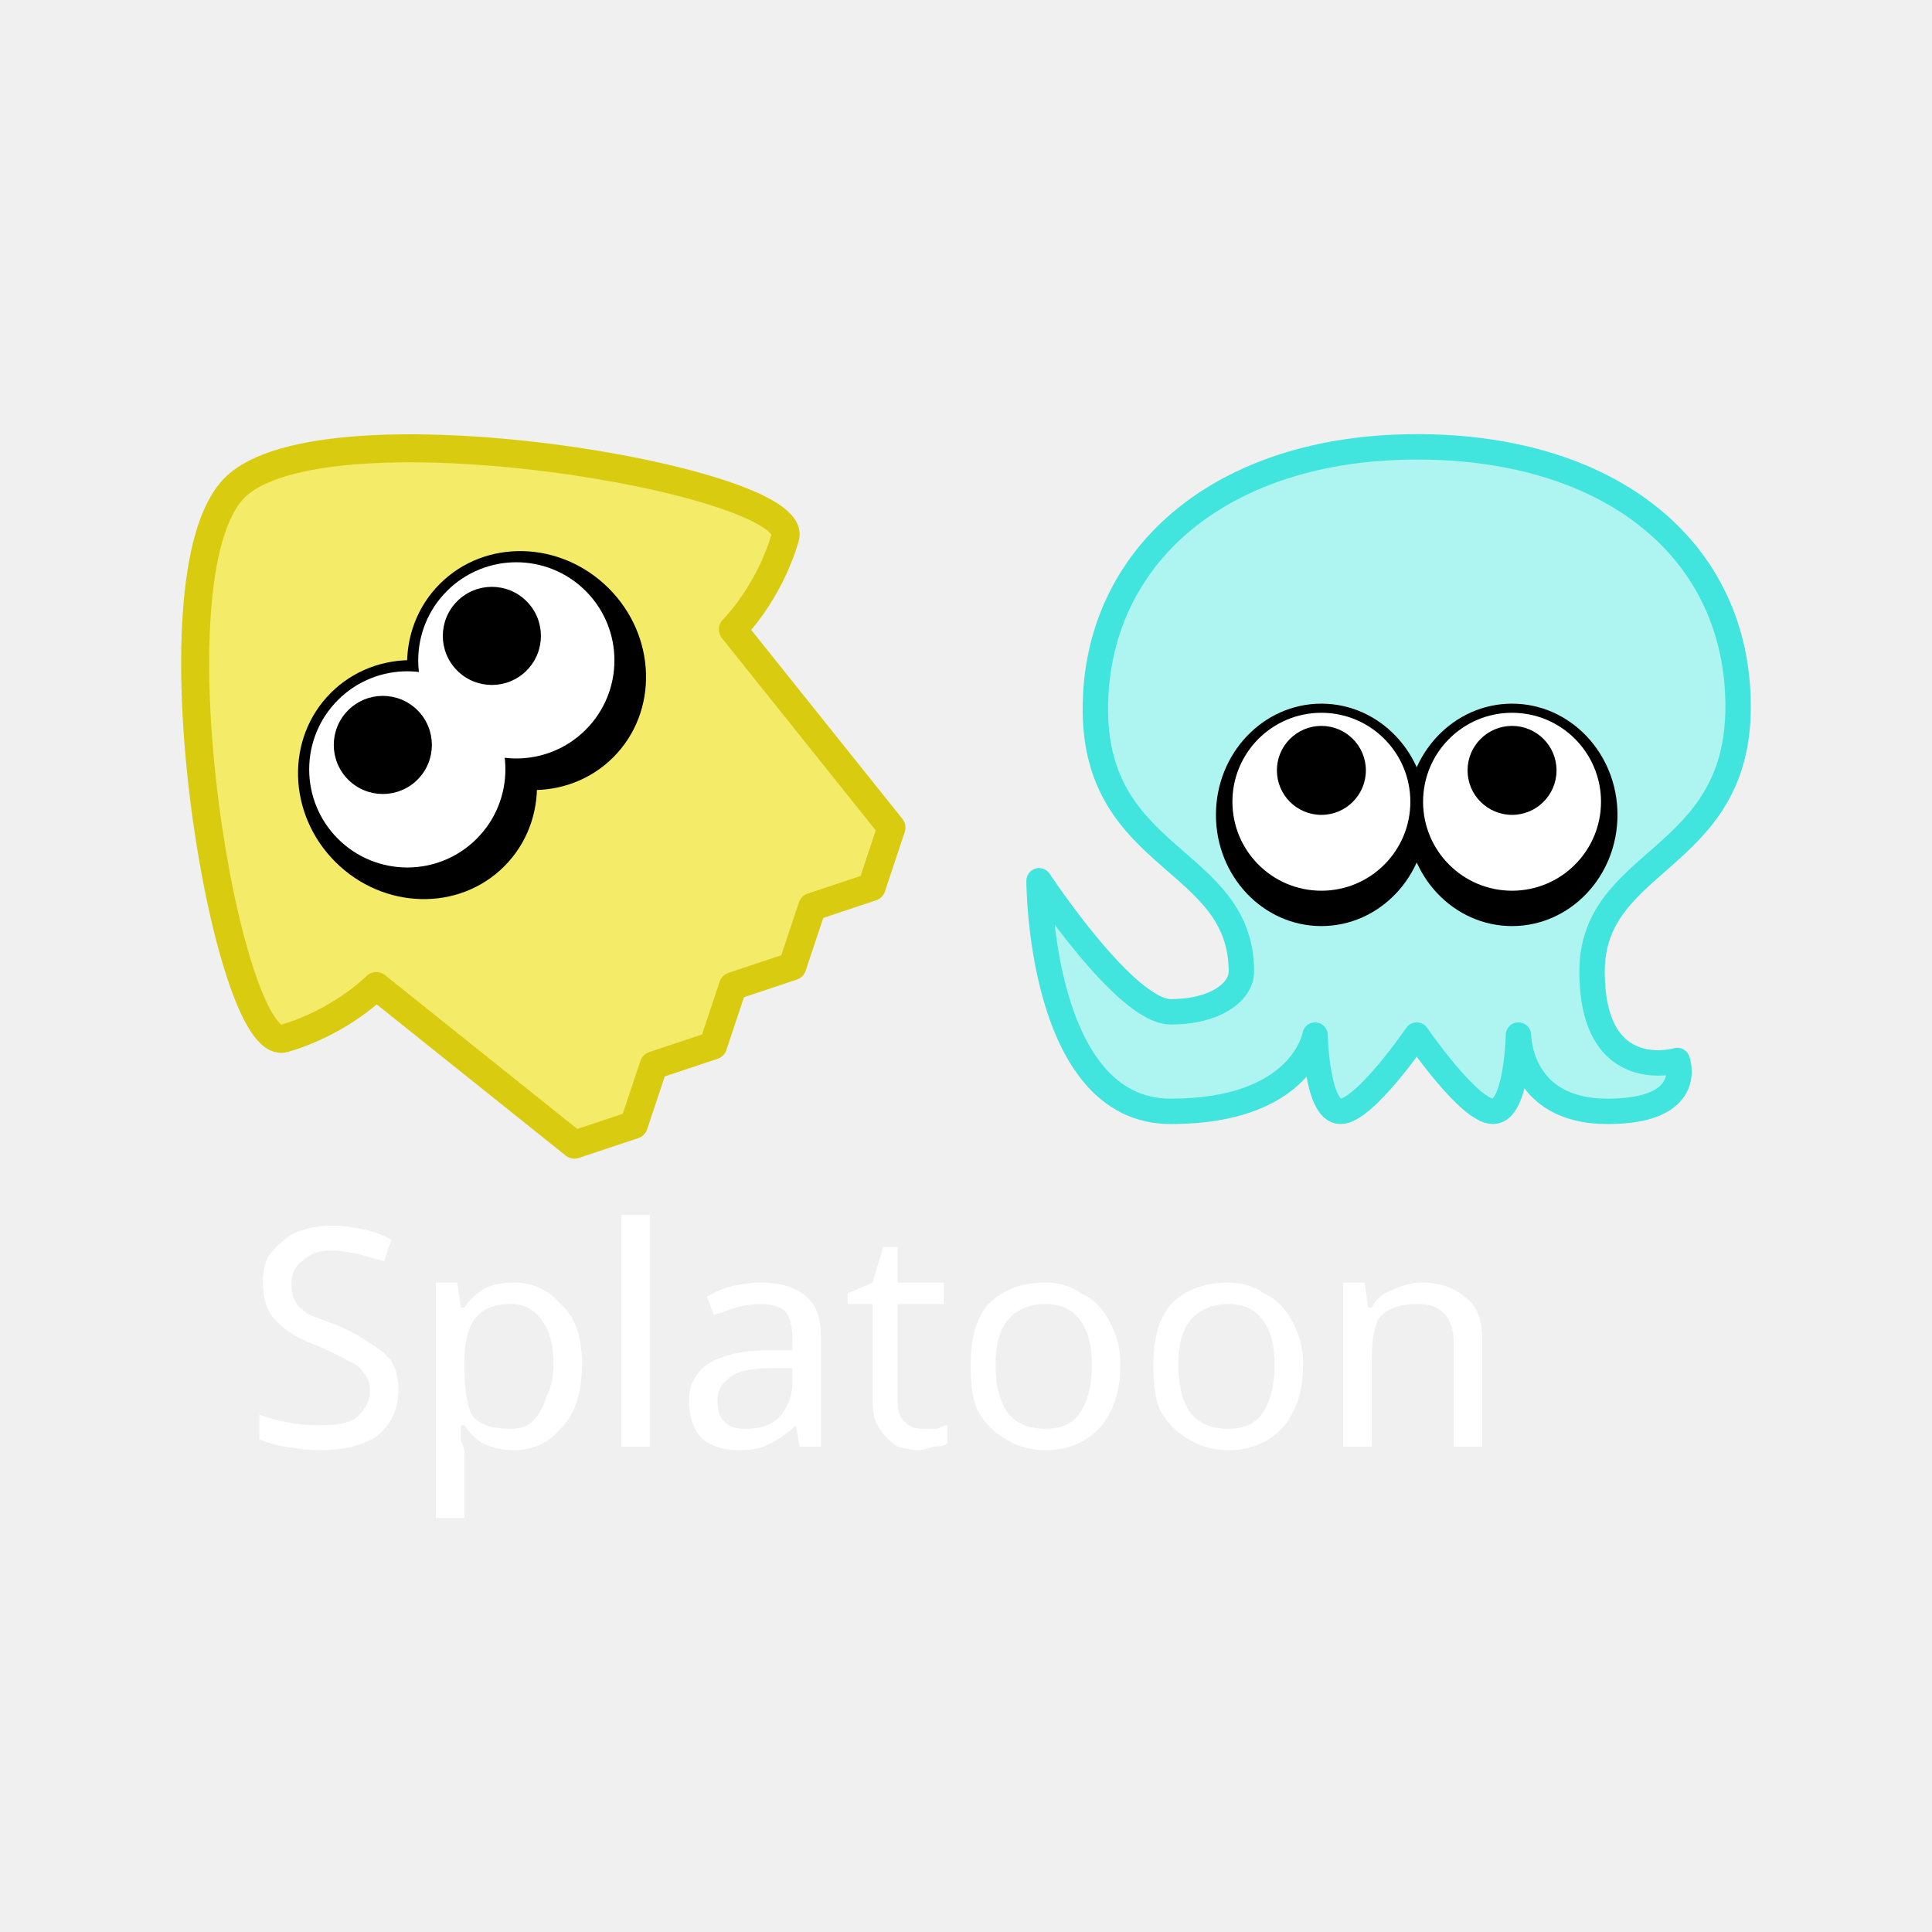
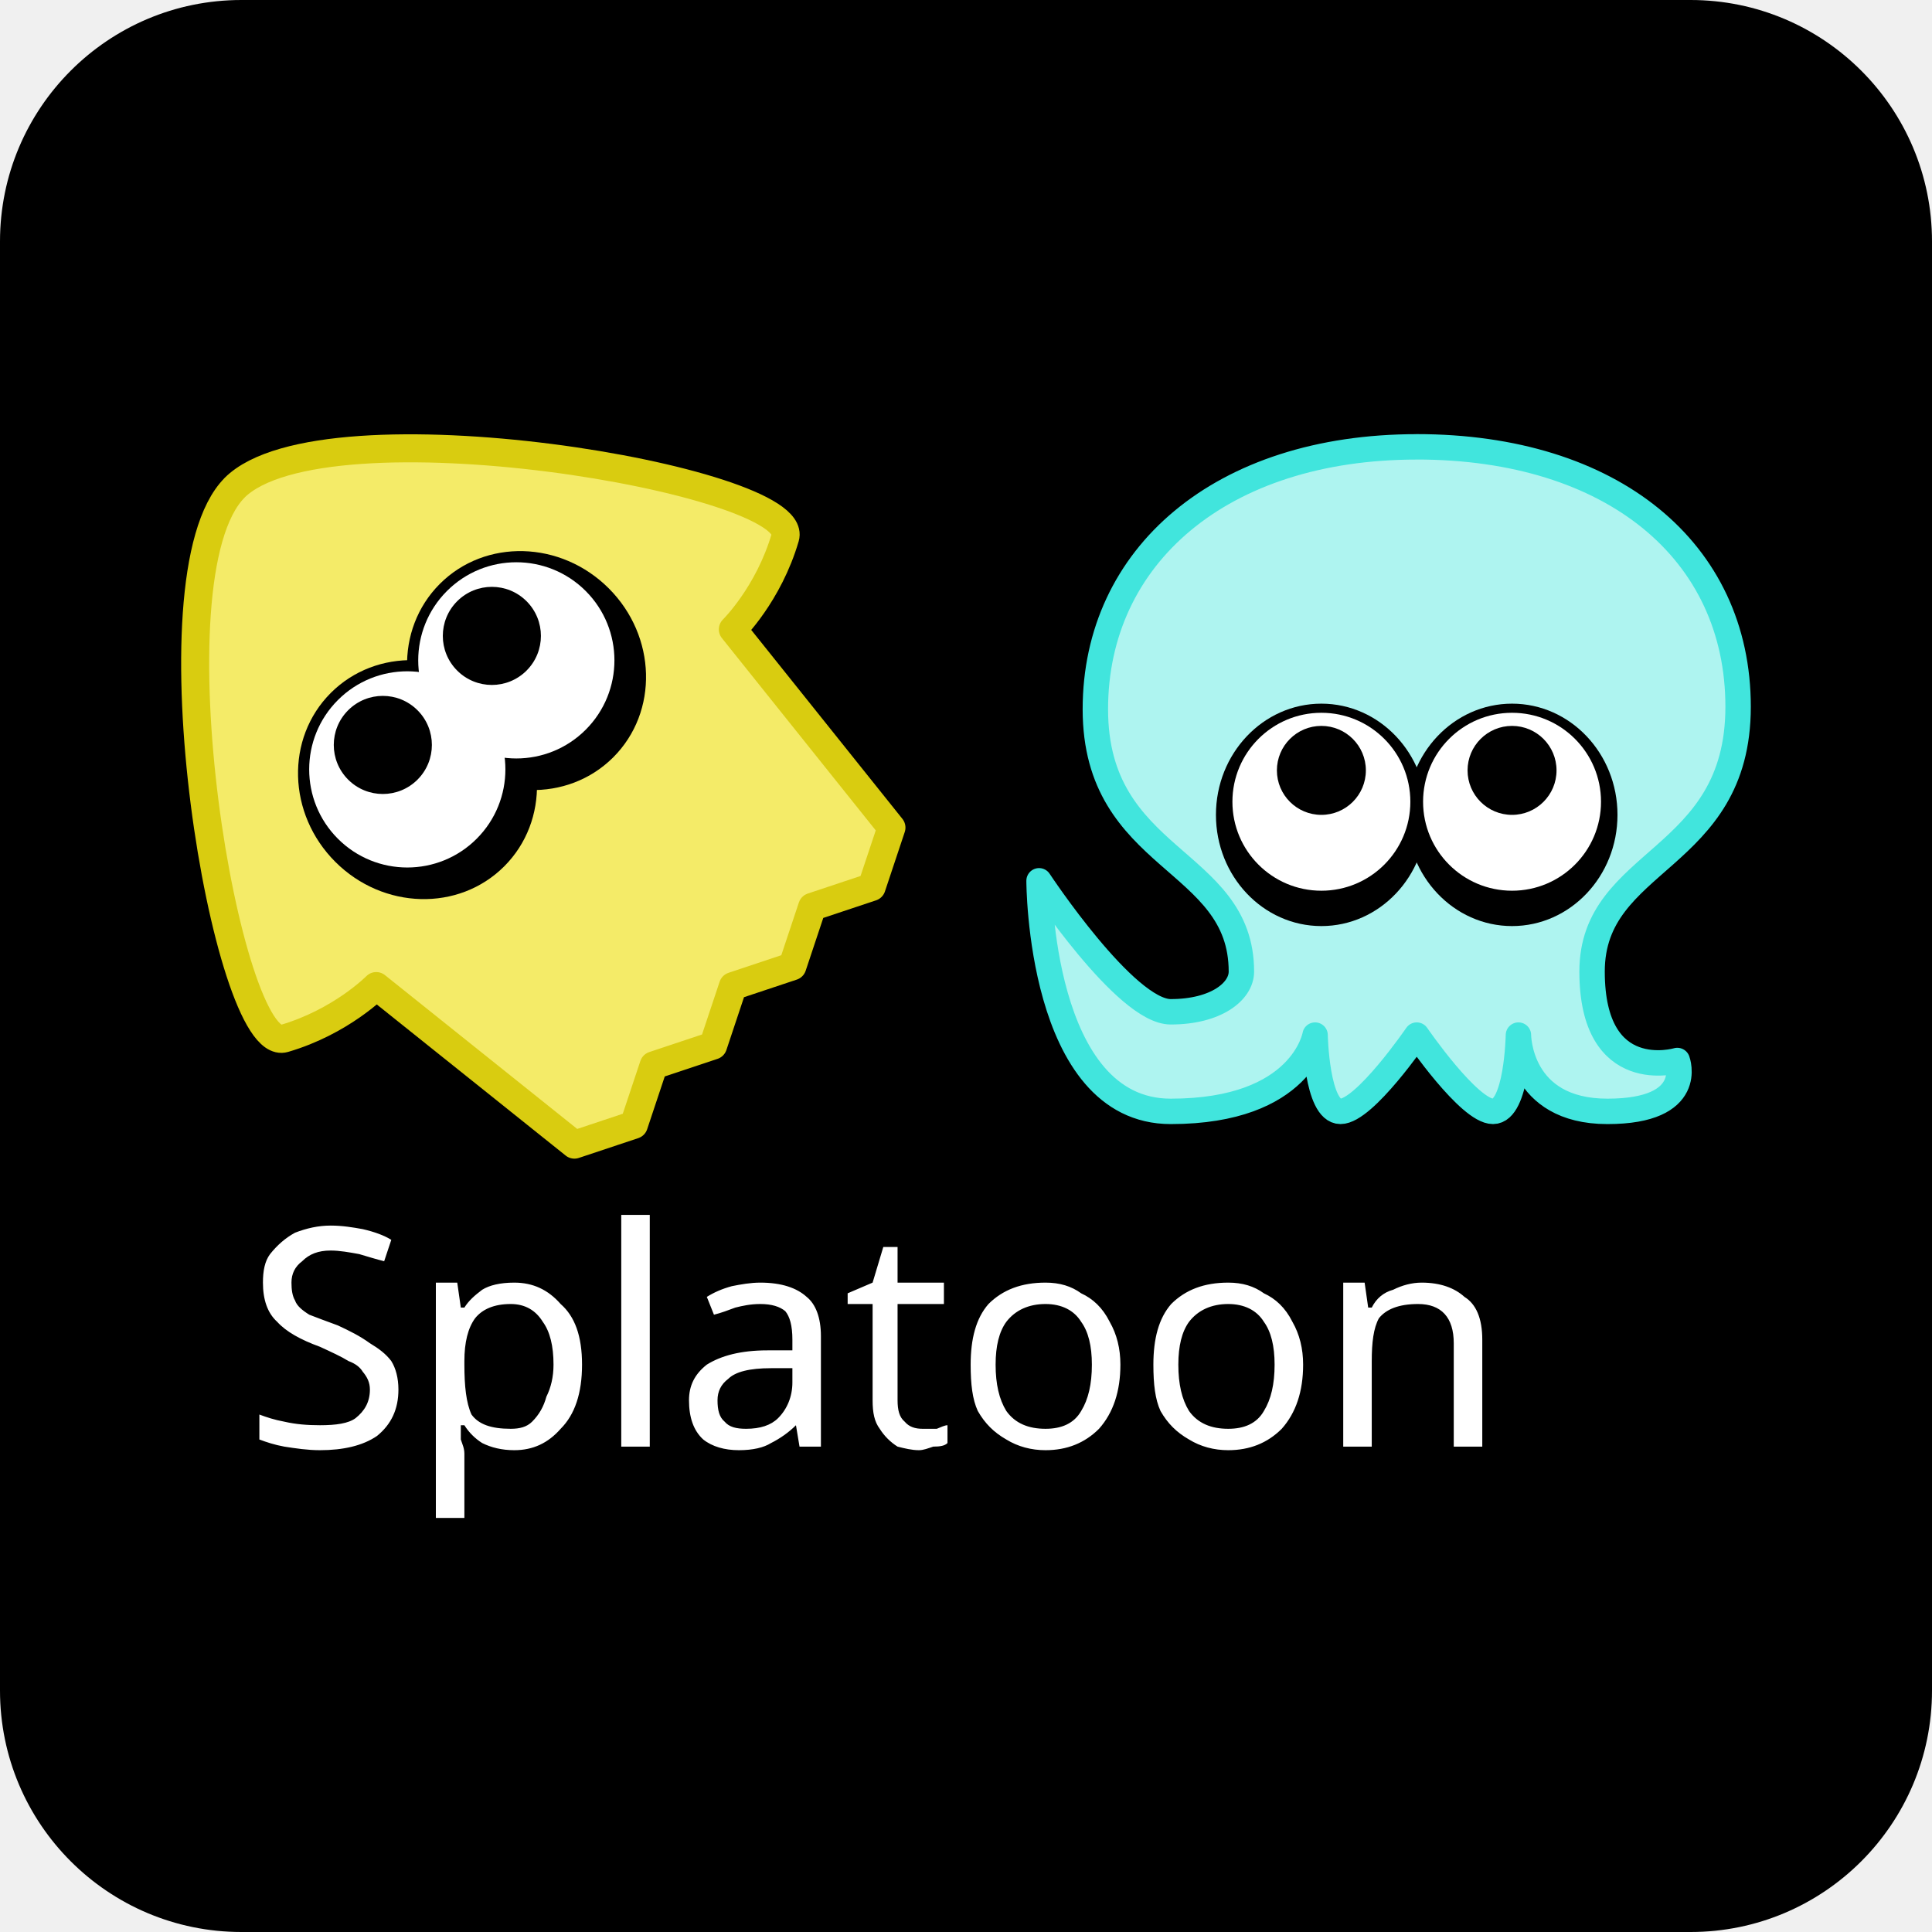
<svg xmlns="http://www.w3.org/2000/svg" width="32" height="32" viewBox="0 0 8.467 8.467" version="1.1" id="svg5" xml:space="preserve">
  <defs id="defs2" />
  <g id="layer1">
+     <rect style="fill:#000000;fill-opacity:1;stroke:none;stroke-width:0.397;stroke-linecap:round;stroke-linejoin:round;stroke-miterlimit:1.5;paint-order:fill markers stroke" id="rect860" width="8.467" height="8.467" x="0" y="0" ry="1.058" />
    <g id="g3930" transform="matrix(0.1641537,-0.1641537,0.1641537,0.1641537,-0.6158204,3.272881)">
      <path id="path3914" style="fill:#f4eb68;fill-opacity:1;stroke:#d9cc10;stroke-width:0.529;stroke-linecap:round;stroke-linejoin:round;stroke-miterlimit:1.5;stroke-dasharray:none;stroke-opacity:1;paint-order:fill markers stroke" d="m 8.467,1.55 c -2.381,0 -7.673,7.474 -6.69,8.013 0.983,0.538 1.927,0.529 1.927,0.529 l 0.529,4.762 1.058,0.529 1.058,-0.529 1.058,0.529 1.058,-0.529 1.058,0.529 1.058,-0.529 1.058,0.529 1.058,-0.529 0.529,-4.763 c 0,0 0.945,0.009 1.927,-0.529 0.983,-0.538 -4.309,-8.013 -6.69,-8.013 z" />
      <g id="g3928" transform="translate(-2.7542297e-7,1.008126)">
        <ellipse style="fill:#000000;fill-opacity:1;stroke:none;stroke-width:1.058;stroke-linecap:round;stroke-linejoin:round;stroke-miterlimit:1.5;stroke-dasharray:none;stroke-opacity:1;paint-order:fill markers stroke" id="circle3916" cx="7.011" cy="6.879" rx="2.195" ry="2.315" />
        <ellipse style="fill:#000000;fill-opacity:1;stroke:none;stroke-width:1.058;stroke-linecap:round;stroke-linejoin:round;stroke-miterlimit:1.5;stroke-dasharray:none;stroke-opacity:1;paint-order:fill markers stroke" id="circle3918" cx="9.922" cy="6.879" rx="2.195" ry="2.315" />
        <ellipse style="fill:#ffffff;fill-opacity:1;stroke:none;stroke-width:1.058;stroke-linecap:round;stroke-linejoin:round;stroke-miterlimit:1.5;stroke-dasharray:none;stroke-opacity:1;paint-order:fill markers stroke" id="ellipse3920" cx="7.011" cy="6.606" rx="1.852" ry="1.852" />
        <ellipse style="fill:#ffffff;fill-opacity:1;stroke:none;stroke-width:1.058;stroke-linecap:round;stroke-linejoin:round;stroke-miterlimit:1.5;stroke-dasharray:none;stroke-opacity:1;paint-order:fill markers stroke" id="ellipse3922" cx="9.922" cy="6.606" rx="1.852" ry="1.852" />
        <circle style="fill:#000000;fill-opacity:1;stroke:none;stroke-width:1.058;stroke-linecap:round;stroke-linejoin:round;stroke-miterlimit:1.5;stroke-dasharray:none;stroke-opacity:1;paint-order:fill markers stroke" id="circle3924" cx="7.011" cy="5.953" r="0.926" />
        <circle style="fill:#000000;fill-opacity:1;stroke:none;stroke-width:1.058;stroke-linecap:round;stroke-linejoin:round;stroke-miterlimit:1.5;stroke-dasharray:none;stroke-opacity:1;paint-order:fill markers stroke" id="circle3926" cx="9.922" cy="5.953" r="0.926" />
      </g>
    </g>
    <g id="g3930-7" transform="matrix(0.2105263,0,0,-0.2105263,4.108004,5.197133)">
      <path id="path3914-9" style="fill:#aef4f0;fill-opacity:1;stroke:#41e5dd;stroke-width:0.529;stroke-linecap:round;stroke-linejoin:round;stroke-miterlimit:1.5;stroke-dasharray:none;stroke-opacity:1;paint-order:fill markers stroke" d="m 9.979,15.384 c -4.073,0 -6.69,-2.272 -6.69,-5.462 0,-3.19 3.04,-3.08 3.04,-5.461 0,-0.415 -0.529,-0.837 -1.472,-0.837 -0.942,0 -2.74,2.727 -2.74,2.727 0,0 0,-4.8 2.741,-4.8 2.741,0 3.005,1.588 3.005,1.588 0,0 0.03,-1.588 0.529,-1.588 0.499,0 1.587,1.588 1.587,1.588 0,0 1.089,-1.588 1.588,-1.588 0.499,0 0.529,1.588 0.529,1.588 0,0 0,-1.588 1.852,-1.588 1.852,0 1.455,1.059 1.455,1.059 0,0 -1.774,-0.529 -1.774,1.852 0,2.381 3.04,2.271 3.04,5.512 0,3.241 -2.617,5.411 -6.69,5.411 z" />
      <g id="g3928-5" transform="matrix(1,0,0,-1,1.512094,14.60238)">
        <ellipse style="fill:#000000;fill-opacity:1;stroke:none;stroke-width:1.058;stroke-linecap:round;stroke-linejoin:round;stroke-miterlimit:1.5;stroke-dasharray:none;stroke-opacity:1;paint-order:fill markers stroke" id="circle3916-3" cx="6.482" cy="6.879" rx="2.195" ry="2.315" />
        <ellipse style="fill:#000000;fill-opacity:1;stroke:none;stroke-width:1.058;stroke-linecap:round;stroke-linejoin:round;stroke-miterlimit:1.5;stroke-dasharray:none;stroke-opacity:1;paint-order:fill markers stroke" id="circle3918-5" cx="10.451" cy="6.879" rx="2.195" ry="2.315" />
        <ellipse style="fill:#ffffff;fill-opacity:1;stroke:none;stroke-width:1.058;stroke-linecap:round;stroke-linejoin:round;stroke-miterlimit:1.5;stroke-dasharray:none;stroke-opacity:1;paint-order:fill markers stroke" id="ellipse3920-6" cx="6.482" cy="6.606" rx="1.852" ry="1.852" />
        <ellipse style="fill:#ffffff;fill-opacity:1;stroke:none;stroke-width:1.058;stroke-linecap:round;stroke-linejoin:round;stroke-miterlimit:1.5;stroke-dasharray:none;stroke-opacity:1;paint-order:fill markers stroke" id="ellipse3922-2" cx="10.451" cy="6.606" rx="1.852" ry="1.852" />
        <circle style="fill:#000000;fill-opacity:1;stroke:none;stroke-width:1.058;stroke-linecap:round;stroke-linejoin:round;stroke-miterlimit:1.5;stroke-dasharray:none;stroke-opacity:1;paint-order:fill markers stroke" id="circle3924-9" cx="6.482" cy="5.953" r="0.926" />
        <circle style="fill:#000000;fill-opacity:1;stroke:none;stroke-width:1.058;stroke-linecap:round;stroke-linejoin:round;stroke-miterlimit:1.5;stroke-dasharray:none;stroke-opacity:1;paint-order:fill markers stroke" id="circle3926-1" cx="10.451" cy="5.953" r="0.926" />
      </g>
    </g>
    <text xml:space="preserve" style="font-style:normal;font-weight:normal;font-size:1.323px;line-height:1.25;font-family:sans-serif;fill:#ffffff;fill-opacity:1;stroke:none;stroke-width:0.265" x="1.075" y="6.338" id="text1150">
      <tspan id="tspan1148" style="font-style:normal;font-variant:normal;font-weight:normal;font-stretch:normal;font-size:1.323px;font-family:Splatoon1;-inkscape-font-specification:Splatoon1;fill:#ffffff;fill-opacity:1;stroke-width:0.265" x="1.075" y="6.338">Splatoon</tspan>
    </text>
  </g>
</svg>
